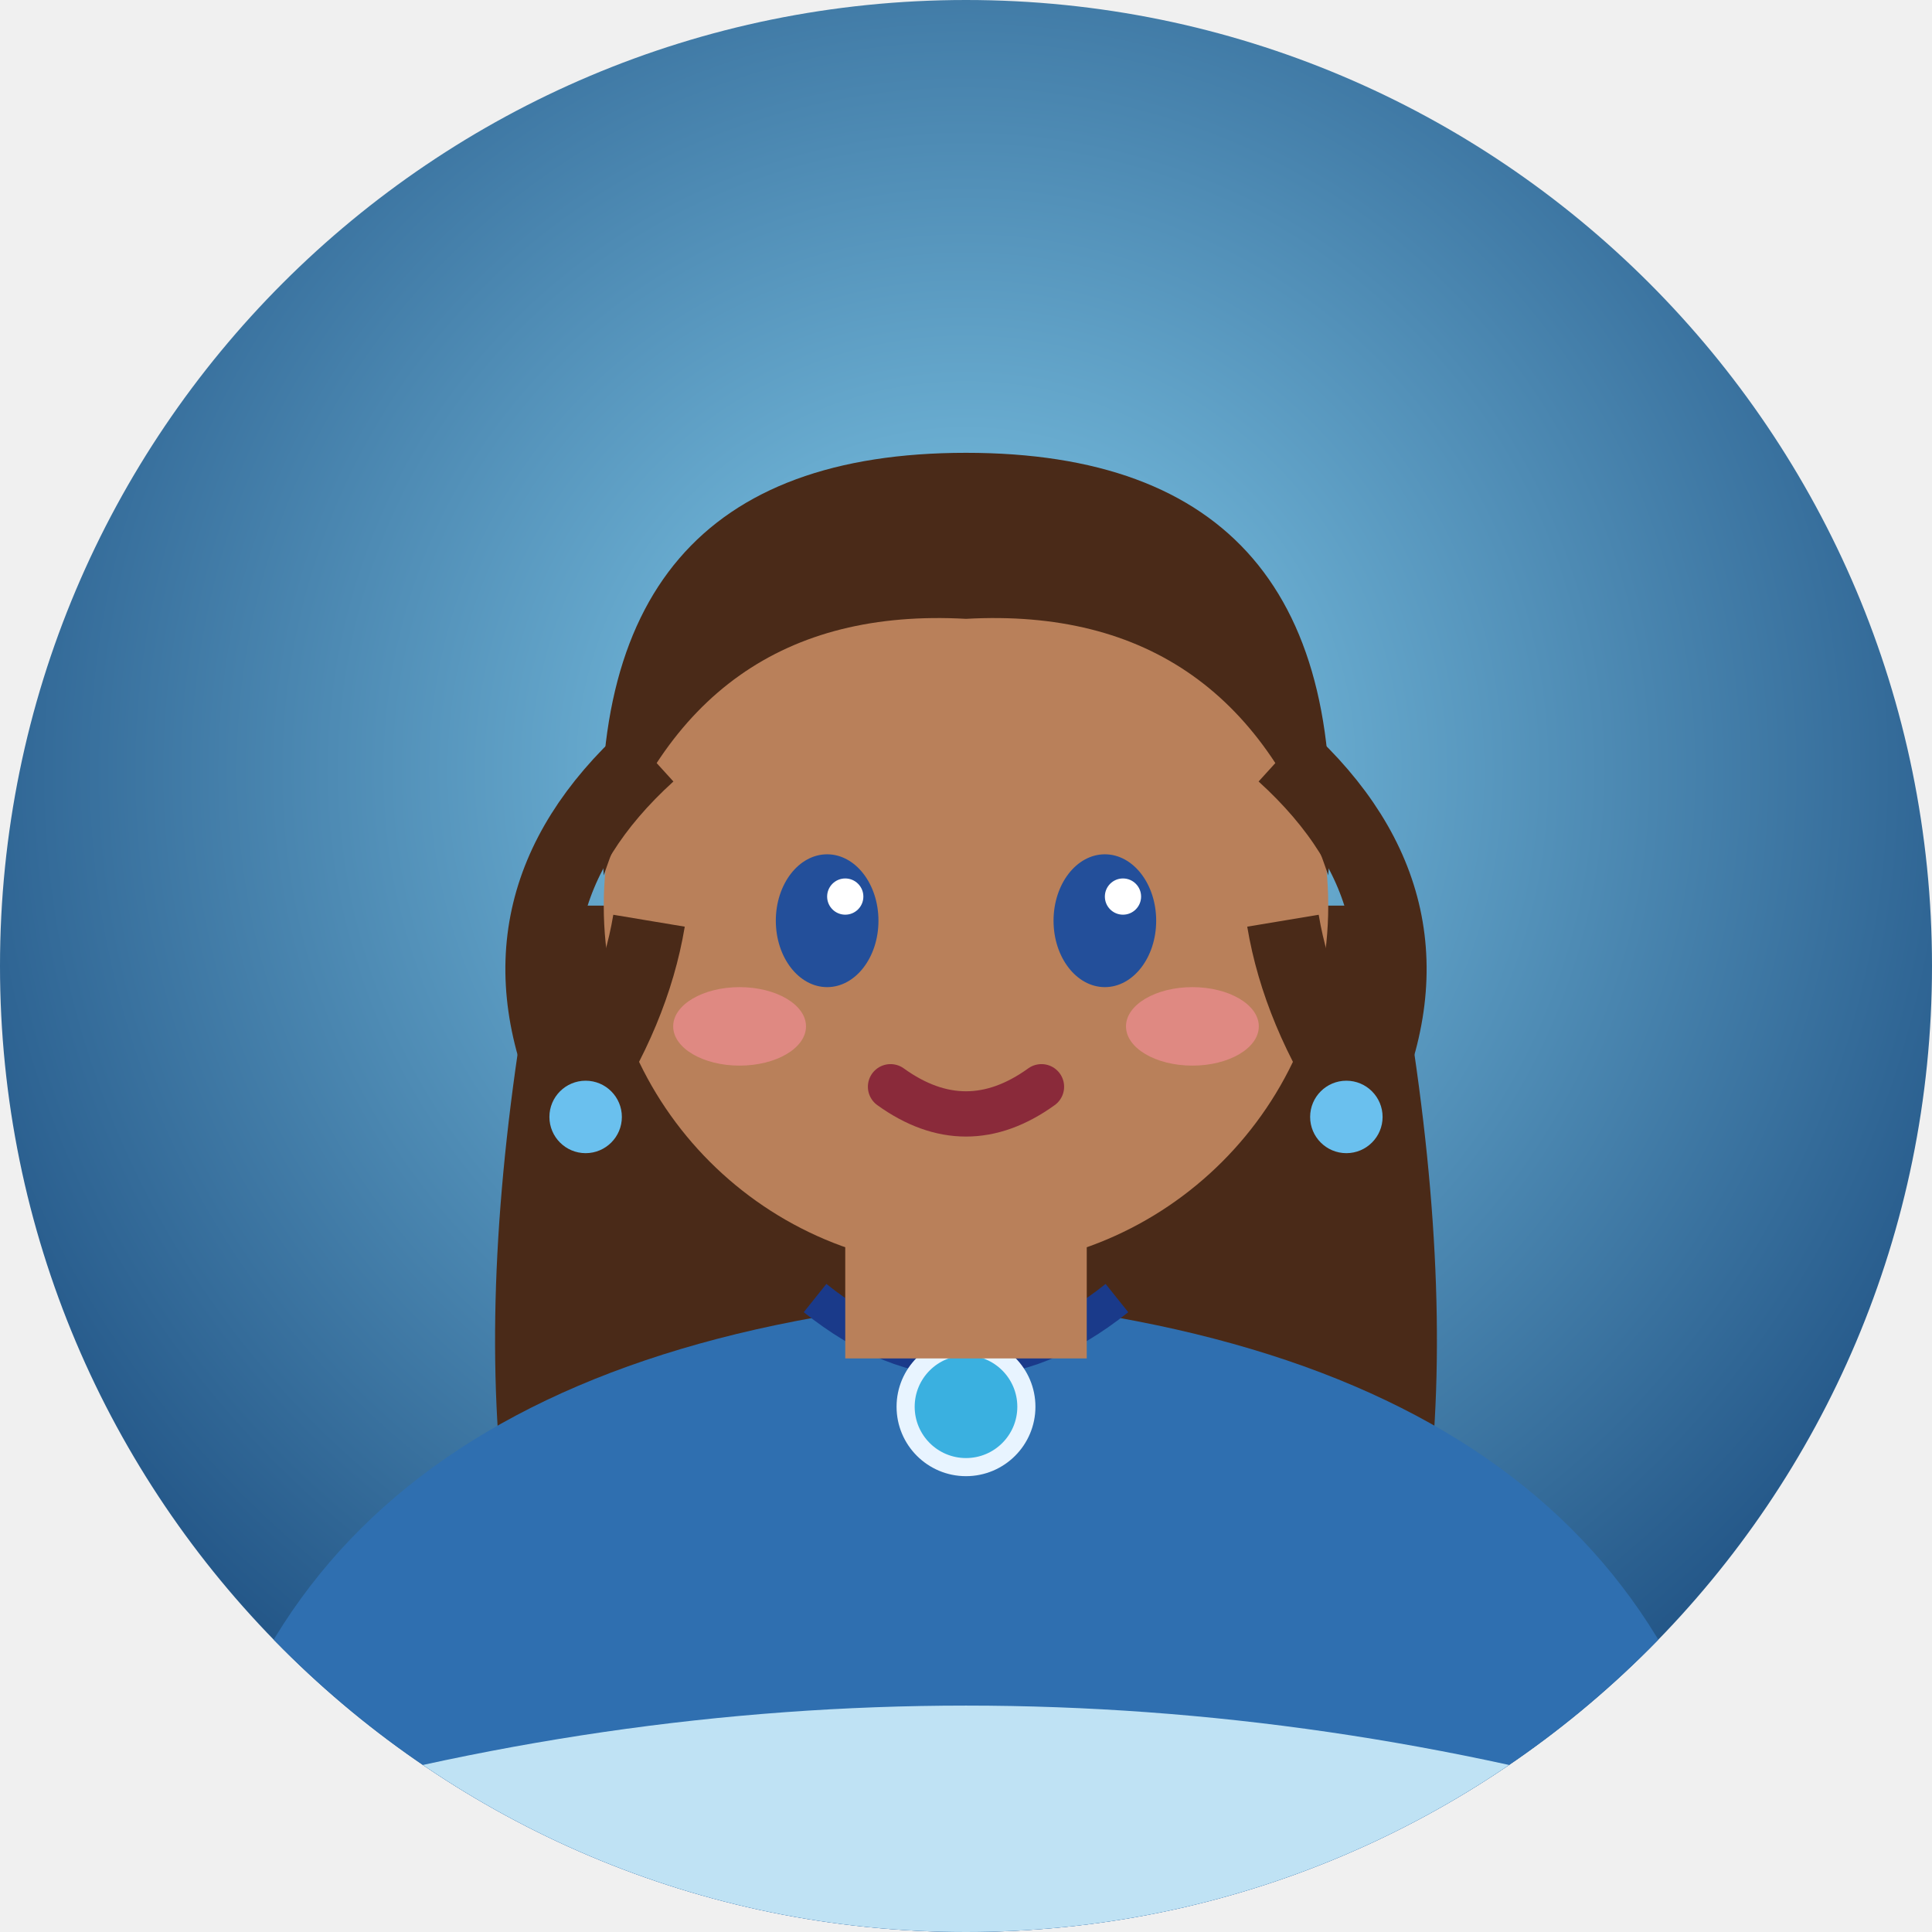
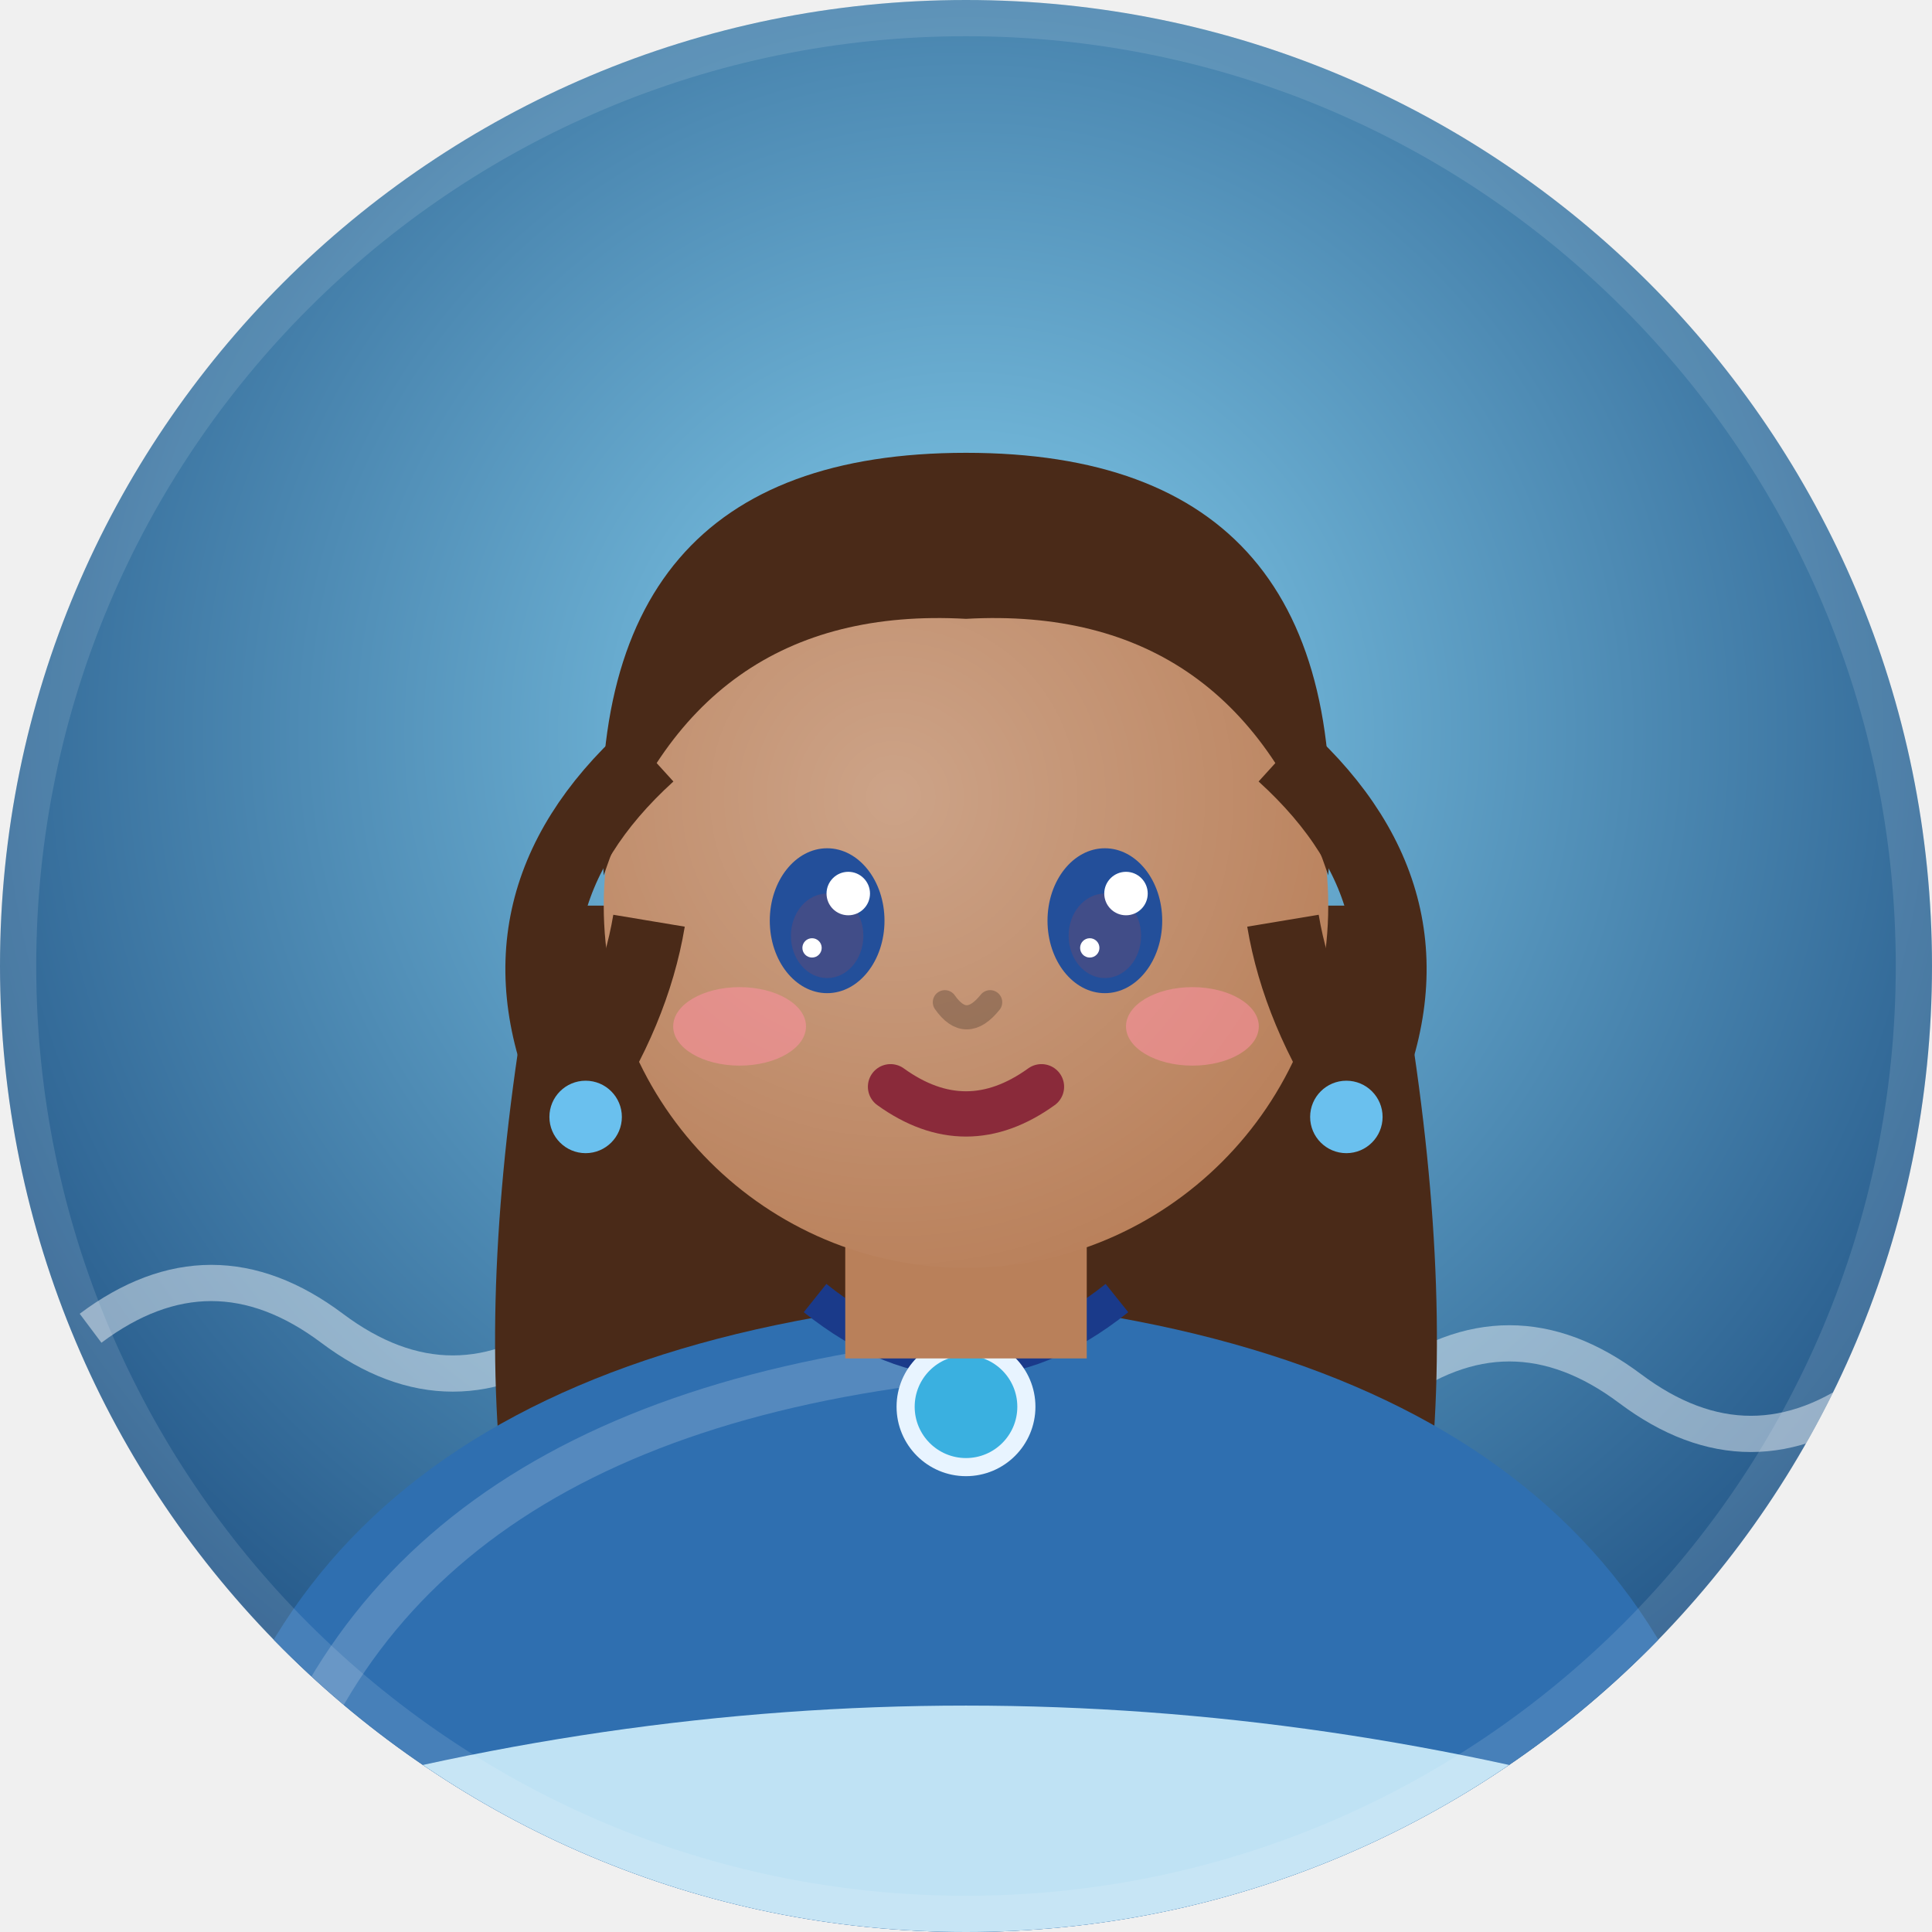
<svg xmlns="http://www.w3.org/2000/svg" viewBox="0 0 64 64">
  <defs>
-     <clipPath id="c">
+     <clipPath id="waterfriend-c">
      <circle cx="32" cy="32" r="32" />
    </clipPath>
-     <radialGradient id="bg" cx="50%" cy="40%" r="65%">
+     <radialGradient id="waterfriend-bg" cx="50%" cy="38%" r="68%">
      <stop offset="0" stop-color="#86d0ee" />
      <stop offset="1" stop-color="#16467a" />
    </radialGradient>
+     <radialGradient id="waterfriend-sk" cx="40%" cy="35%" r="70%">
+       <stop offset="0" stop-color="#fff" stop-opacity=".28" />
+       <stop offset="1" stop-color="#fff" stop-opacity="0" />
+     </radialGradient>
  </defs>
-   <g clip-path="url(#c)">
-     <rect width="64" height="64" fill="url(#bg)" />
+   <g clip-path="url(#waterfriend-c)">
+     <rect width="64" height="64" fill="url(#waterfriend-bg)" />
+     <g fill="none" stroke="#fff" stroke-opacity=".45" stroke-width="1.2">
+       <path d="M3 44 q4 -3 8 0 t8 0" />
+       <path d="M46 46 q4 -3 8 0 t8 0" />
+     </g>
    <path d="M18 30 Q14 50 20 60 L44 60 Q50 50 46 30Z" fill="#4a2a18" />
    <path d="M6 64 Q8 45 32 43 Q56 45 58 64Z" fill="#2f6fb0" />
+     <path d="M8.5 62 Q12 47 32 45" stroke="#fff" stroke-opacity=".18" stroke-width="1.4" fill="none" />
    <path d="M8 60 Q32 53 56 60 V64H8Z" fill="#bfe2f4" />
    <path d="M27 43 Q32 47 37 43" stroke="#1a3a8a" stroke-width="1.2" fill="none" />
    <circle cx="32" cy="46.6" r="2" fill="#3ab0e0" stroke="#e8f4ff" stroke-width=".6" />
    <rect x="28" y="38" width="8" height="7" fill="#b9805a" />
+     <rect x="28" y="38" width="8" height="2.6" fill="#000" opacity=".12" />
    <circle cx="32" cy="30" r="12" fill="#b9805a" />
+     <circle cx="32" cy="30" r="12" fill="url(#waterfriend-sk)" />
+     <path d="M31.3 33.2 Q32 34.2 32.8 33.2" stroke="#000" stroke-opacity=".22" stroke-width=".8" fill="none" stroke-linecap="round" />
    <path d="M20 29 Q19 15 32 15 Q45 15 44 29 Q41 20 32 20.5 Q23 20 20 29Z" fill="#4a2a18" />
    <path d="M21.5 25 Q16 30 19 36.5 Q21 33.5 21.5 30.5 M42.5 25 Q48 30 45 36.5 Q43 33.5 42.5 30.5" stroke="#4a2a18" stroke-width="2.4" fill="none" />
    <circle cx="19.4" cy="37" r="1.2" fill="#6ac0ee" />
    <circle cx="44.6" cy="37" r="1.2" fill="#6ac0ee" />
-     <ellipse cx="27.4" cy="30.5" rx="1.7" ry="2.2" fill="#234f9a" />
-     <ellipse cx="36.6" cy="30.5" rx="1.7" ry="2.2" fill="#234f9a" />
-     <circle cx="28" cy="29.7" r=".6" fill="#fff" />
-     <circle cx="37.2" cy="29.7" r=".6" fill="#fff" />
+     <ellipse cx="27.4" cy="30.5" rx="1.9" ry="2.4" fill="#234f9a" />
+     <ellipse cx="27.4" cy="31" rx="1.2" ry="1.4" fill="#5a4a7a" opacity=".55" />
+     <circle cx="28.1" cy="29.6" r=".72" fill="#fff" />
+     <circle cx="26.9" cy="31.4" r=".32" fill="#fff" />
+     <ellipse cx="36.6" cy="30.5" rx="1.9" ry="2.4" fill="#234f9a" />
+     <ellipse cx="36.6" cy="31" rx="1.2" ry="1.4" fill="#5a4a7a" opacity=".55" />
+     <circle cx="37.3" cy="29.6" r=".72" fill="#fff" />
+     <circle cx="36.1" cy="31.4" r=".32" fill="#fff" />
    <path d="M29.5 36 Q32 37.8 34.5 36" stroke="#8a2a3a" stroke-width="1.5" fill="none" stroke-linecap="round" />
    <ellipse cx="24.5" cy="34" rx="2.2" ry="1.3" fill="#ff8fa3" opacity=".55" />
    <ellipse cx="39.5" cy="34" rx="2.2" ry="1.3" fill="#ff8fa3" opacity=".55" />
+     <circle cx="32" cy="32" r="31.4" fill="none" stroke="#fff" stroke-opacity=".12" stroke-width="1.2" />
  </g>
</svg>
